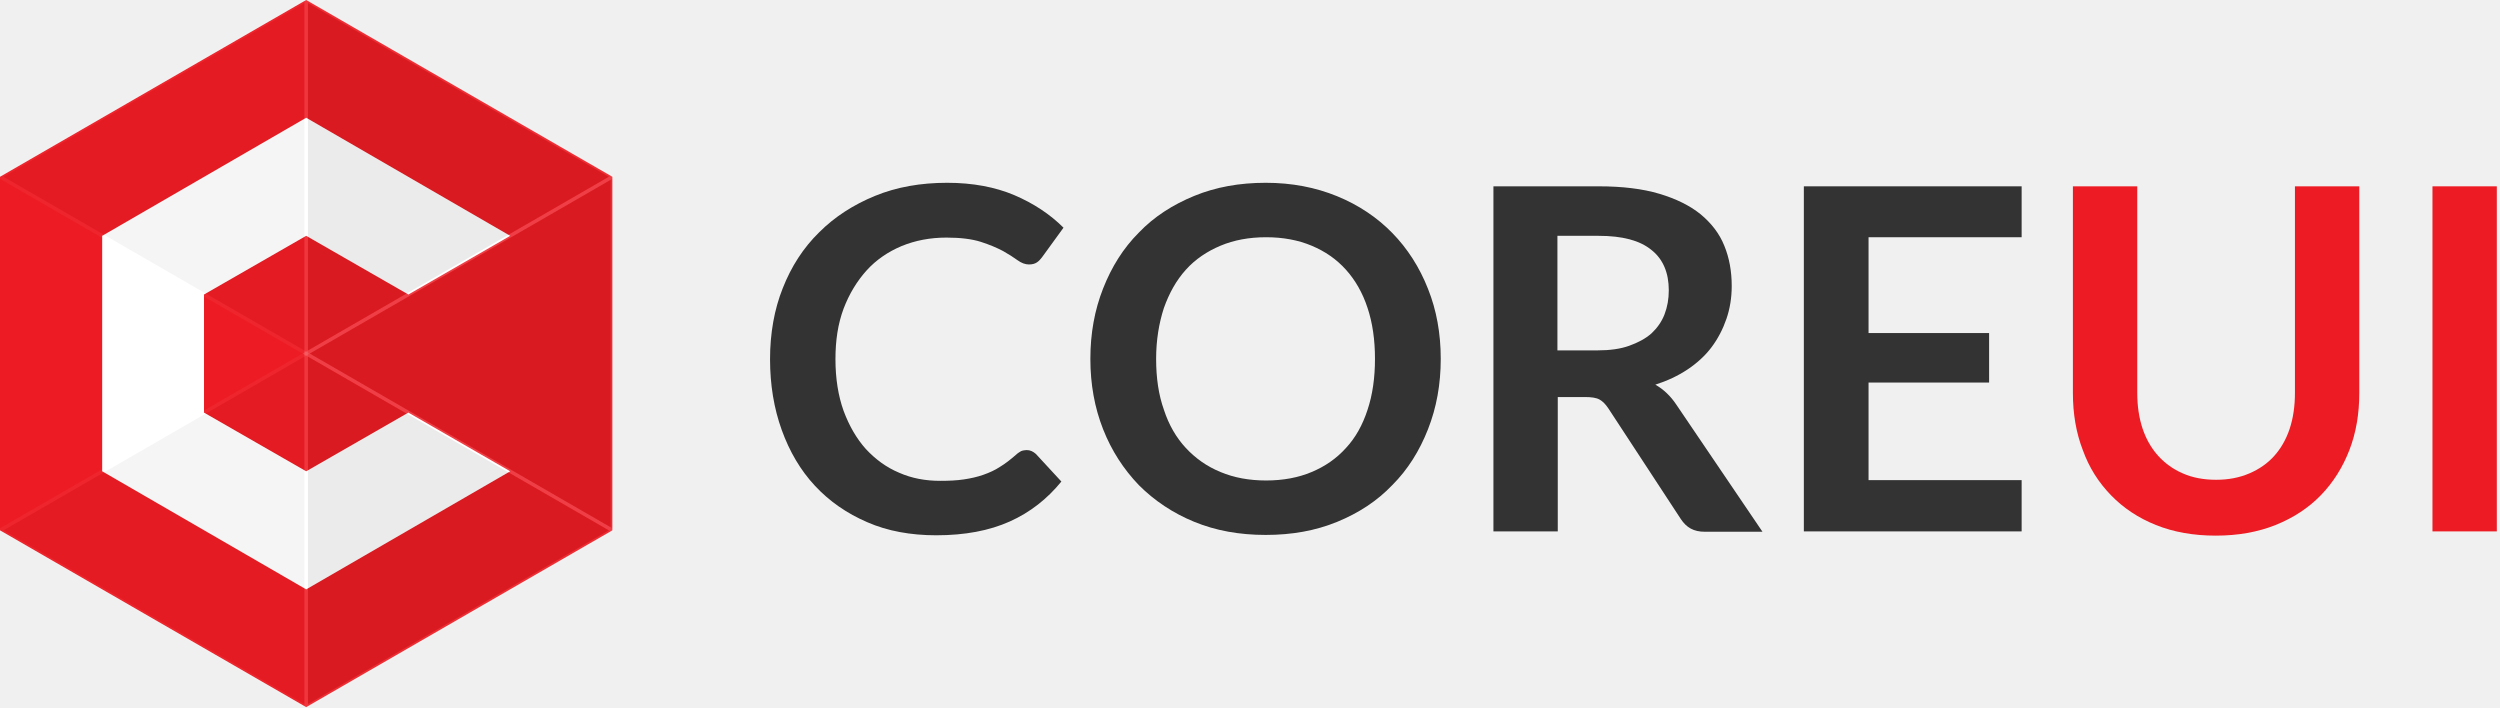
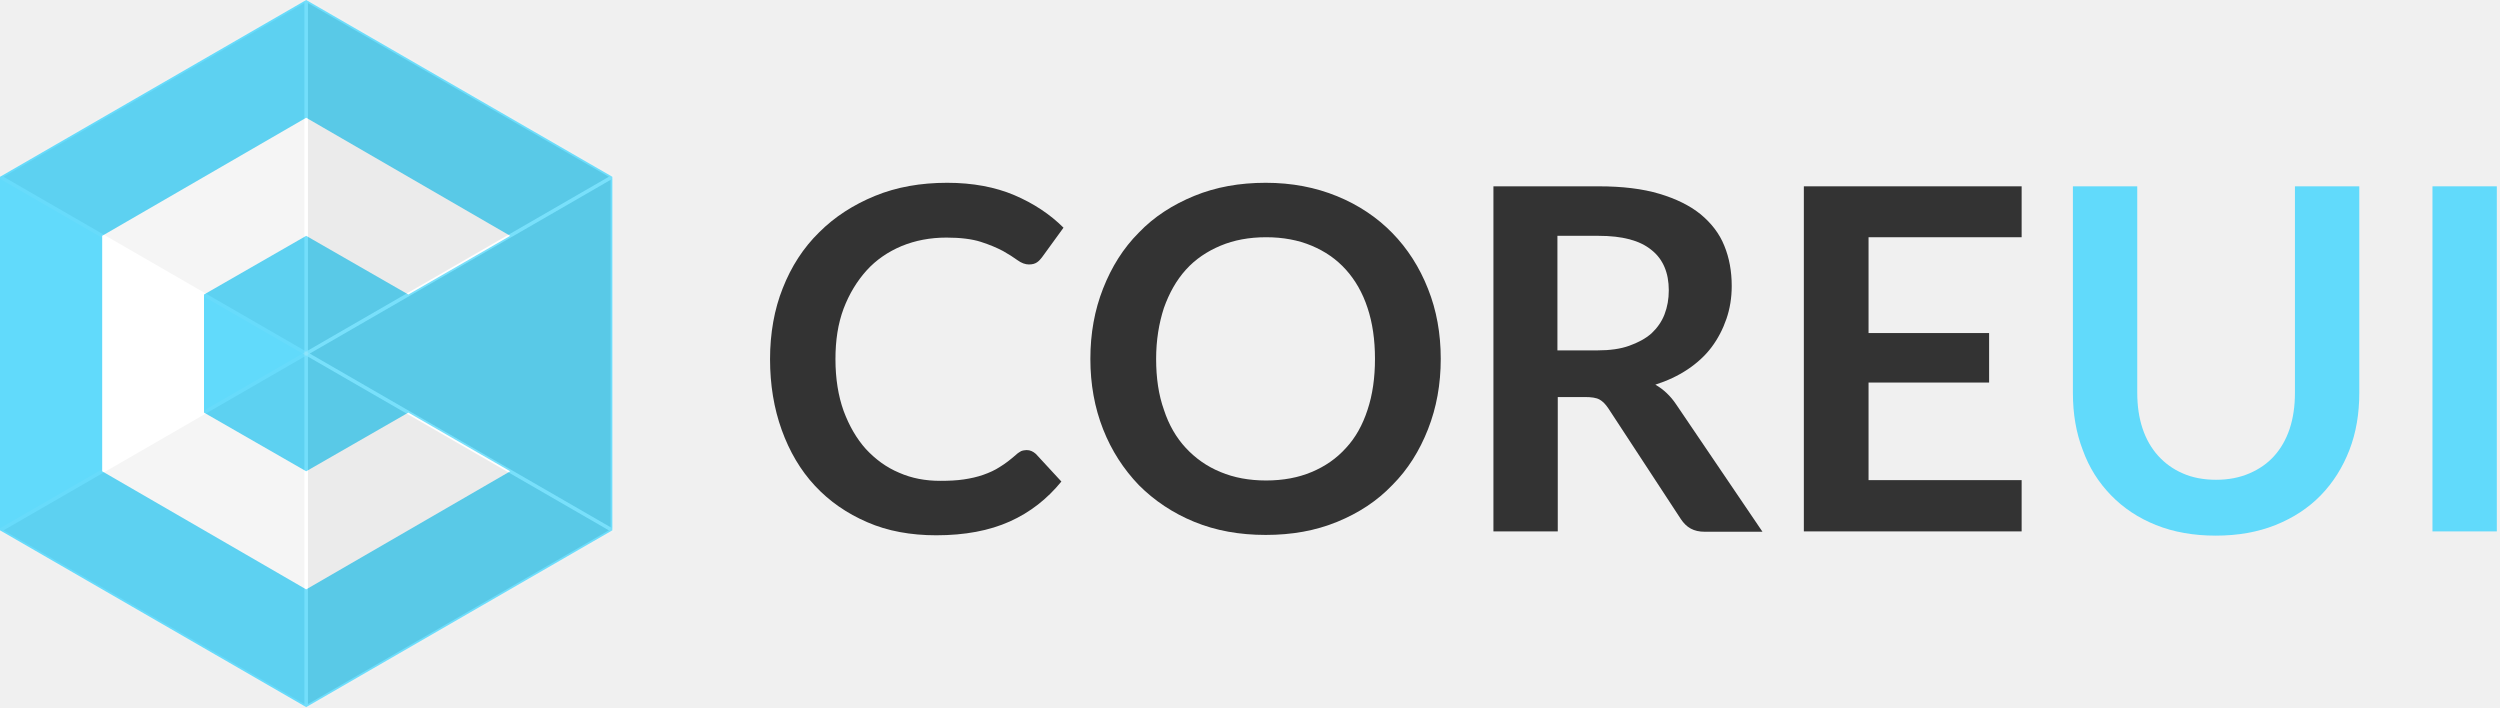
<svg xmlns="http://www.w3.org/2000/svg" version="1.1" id="Warstwa_1" x="0px" y="0px" width="707.1px" height="200px" viewBox="0 0 707.1 200" enable-background="new 0 0 707.1 200" xml:space="preserve">
-   <polygon fill="#ED1C24" points="0,150 0,50 86.6,0 173.2,50 173.2,150 86.6,200 " />
+   <polygon fill="#61DAFB" points="0,150 0,50 86.6,0 173.2,50 173.2,150 86.6,200 " />
  <polygon fill="#FFFFFF" points="86.6,133.3 57.7,116.7 57.7,83.3 86.6,66.7 115.5,83.3 144.3,66.7 86.6,33.3 28.9,66.7 28.9,133.3   86.6,166.7 144.3,133.3 115.5,116.7 " />
  <polygon opacity="0.04" stroke="#FFFFFF" stroke-miterlimit="10" enable-background="new    " points="0,50 86.6,100 86.6,0 " />
  <polygon opacity="0.04" stroke="#FFFFFF" stroke-miterlimit="10" enable-background="new    " points="0,150 86.6,200 86.6,100 " />
  <polygon opacity="0.08" stroke="#FFFFFF" stroke-miterlimit="10" enable-background="new    " points="86.6,100 173.2,150 173.2,50   " />
  <polygon fill-opacity="0" points="86.6,100 0,50 0,150 " />
  <polygon opacity="0.08" stroke="#FFFFFF" stroke-miterlimit="10" enable-background="new    " points="173.2,150 86.6,100 86.6,200   " />
  <polygon opacity="0.08" stroke="#FFFFFF" stroke-miterlimit="10" enable-background="new    " points="173.2,50 86.6,0 86.6,100 " />
  <g>
    <path fill="#333333" d="M290.4,127.3c1,0,1.8,0.4,2.6,1.1l7.2,7.8c-4,4.9-8.8,8.7-14.6,11.3c-5.8,2.6-12.7,3.9-20.8,3.9   c-7.2,0-13.8-1.2-19.5-3.7c-5.8-2.5-10.7-5.9-14.8-10.3c-4.1-4.4-7.2-9.7-9.4-15.8c-2.2-6.1-3.3-12.8-3.3-20   c0-7.3,1.2-14.1,3.6-20.1c2.4-6.1,5.8-11.4,10.3-15.8c4.4-4.4,9.7-7.8,15.8-10.3s12.9-3.7,20.4-3.7c7.2,0,13.6,1.2,19,3.5   s10.1,5.4,13.9,9.2l-6.1,8.4c-0.4,0.5-0.8,1-1.4,1.4s-1.3,0.6-2.3,0.6s-2.1-0.4-3.2-1.2s-2.5-1.7-4.1-2.6c-1.7-0.9-3.8-1.8-6.3-2.6   c-2.5-0.8-5.8-1.2-9.7-1.2c-4.6,0-8.8,0.8-12.7,2.4c-3.8,1.6-7.2,3.9-9.9,6.9s-4.9,6.6-6.5,10.8c-1.6,4.3-2.3,9-2.3,14.3   c0,5.5,0.8,10.4,2.3,14.6c1.6,4.3,3.7,7.9,6.3,10.8c2.7,2.9,5.8,5.2,9.4,6.7c3.6,1.6,7.5,2.3,11.6,2.3c2.5,0,4.7-0.1,6.7-0.4   c2-0.3,3.8-0.7,5.5-1.3s3.3-1.3,4.8-2.3c1.5-0.9,3-2.1,4.5-3.4c0.4-0.4,0.9-0.7,1.4-1C289.3,127.4,289.9,127.3,290.4,127.3z" />
    <path fill="#333333" d="M407.5,101.5c0,7.2-1.2,13.8-3.6,19.9s-5.7,11.4-10.1,15.8c-4.3,4.5-9.5,7.9-15.6,10.4s-12.8,3.7-20.2,3.7   c-7.4,0-14.1-1.2-20.2-3.7s-11.3-6-15.7-10.4c-4.3-4.5-7.7-9.7-10.1-15.8c-2.4-6.1-3.6-12.7-3.6-19.9c0-7.2,1.2-13.8,3.6-19.9   s5.7-11.4,10.1-15.8c4.3-4.5,9.6-7.9,15.7-10.4s12.8-3.7,20.2-3.7c7.4,0,14.1,1.3,20.2,3.8s11.3,6,15.6,10.4   c4.3,4.4,7.7,9.7,10.1,15.8C406.3,87.7,407.5,94.3,407.5,101.5z M388.9,101.5c0-5.4-0.7-10.2-2.1-14.4c-1.4-4.3-3.5-7.9-6.1-10.8   c-2.7-3-5.9-5.2-9.7-6.8c-3.8-1.6-8.1-2.4-12.9-2.4s-9.1,0.8-12.9,2.4s-7.1,3.8-9.8,6.8c-2.7,3-4.7,6.6-6.2,10.8   c-1.4,4.3-2.2,9.1-2.2,14.4c0,5.4,0.7,10.2,2.2,14.4c1.4,4.3,3.5,7.9,6.2,10.8s5.9,5.2,9.8,6.8c3.8,1.6,8.1,2.4,12.9,2.4   s9.1-0.8,12.9-2.4c3.8-1.6,7-3.8,9.7-6.8c2.7-2.9,4.7-6.5,6.1-10.8C388.2,111.7,388.9,106.9,388.9,101.5z" />
    <path fill="#333333" d="M440.6,112.2v38.1h-18.2V52.7h29.8c6.7,0,12.4,0.7,17.1,2.1c4.7,1.4,8.6,3.3,11.7,5.8   c3,2.5,5.3,5.4,6.7,8.9c1.4,3.4,2.1,7.2,2.1,11.4c0,3.3-0.5,6.4-1.5,9.3s-2.4,5.6-4.2,8c-1.8,2.4-4.1,4.5-6.8,6.3   c-2.7,1.8-5.7,3.2-9.1,4.3c2.3,1.3,4.3,3.2,5.9,5.6l24.4,36h-16.3c-1.6,0-2.9-0.3-4-0.9c-1.1-0.6-2-1.5-2.8-2.7l-20.5-31.3   c-0.8-1.2-1.6-2-2.5-2.5s-2.3-0.7-4.1-0.7h-7.7V112.2z M440.6,99.1h11.3c3.4,0,6.4-0.4,8.9-1.3s4.6-2,6.3-3.5   c1.6-1.5,2.9-3.3,3.7-5.4c0.8-2.1,1.2-4.3,1.2-6.8c0-4.9-1.6-8.8-4.9-11.4c-3.3-2.7-8.2-4-15-4h-11.6v32.4H440.6z" />
    <path fill="#333333" d="M571.8,52.7v14.4h-43.3v27.1h34.1v14h-34.1v27.6h43.3v14.5h-61.6V52.7H571.8z" />
-     <path fill="#ED1C24" d="M626.8,135.7c3.5,0,6.6-0.6,9.4-1.8c2.8-1.2,5.1-2.8,7-4.9c1.9-2.1,3.4-4.7,4.4-7.7s1.5-6.4,1.5-10.1V52.7   h18.2v58.5c0,5.8-0.9,11.2-2.8,16.1c-1.9,4.9-4.6,9.2-8.1,12.8c-3.5,3.6-7.8,6.4-12.8,8.4s-10.6,3-16.9,3s-11.9-1-16.9-3   s-9.2-4.8-12.7-8.4c-3.5-3.6-6.2-7.8-8-12.8c-1.9-4.9-2.8-10.3-2.8-16.1V52.7h18.2v58.4c0,3.7,0.5,7.1,1.5,10.1s2.5,5.6,4.4,7.7   s4.2,3.8,7,5C620.1,135.1,623.3,135.7,626.8,135.7z" />
-     <path fill="#ED1C24" d="M706.2,150.3H688V52.7h18.2V150.3z" />
+     <path fill="#61DAFB" d="M626.8,135.7c3.5,0,6.6-0.6,9.4-1.8c2.8-1.2,5.1-2.8,7-4.9c1.9-2.1,3.4-4.7,4.4-7.7s1.5-6.4,1.5-10.1V52.7   h18.2v58.5c0,5.8-0.9,11.2-2.8,16.1c-1.9,4.9-4.6,9.2-8.1,12.8c-3.5,3.6-7.8,6.4-12.8,8.4s-10.6,3-16.9,3s-11.9-1-16.9-3   s-9.2-4.8-12.7-8.4c-3.5-3.6-6.2-7.8-8-12.8c-1.9-4.9-2.8-10.3-2.8-16.1V52.7h18.2v58.4c0,3.7,0.5,7.1,1.5,10.1s2.5,5.6,4.4,7.7   s4.2,3.8,7,5C620.1,135.1,623.3,135.7,626.8,135.7z" />
+     <path fill="#61DAFB" d="M706.2,150.3H688V52.7h18.2V150.3z" />
  </g>
</svg>
